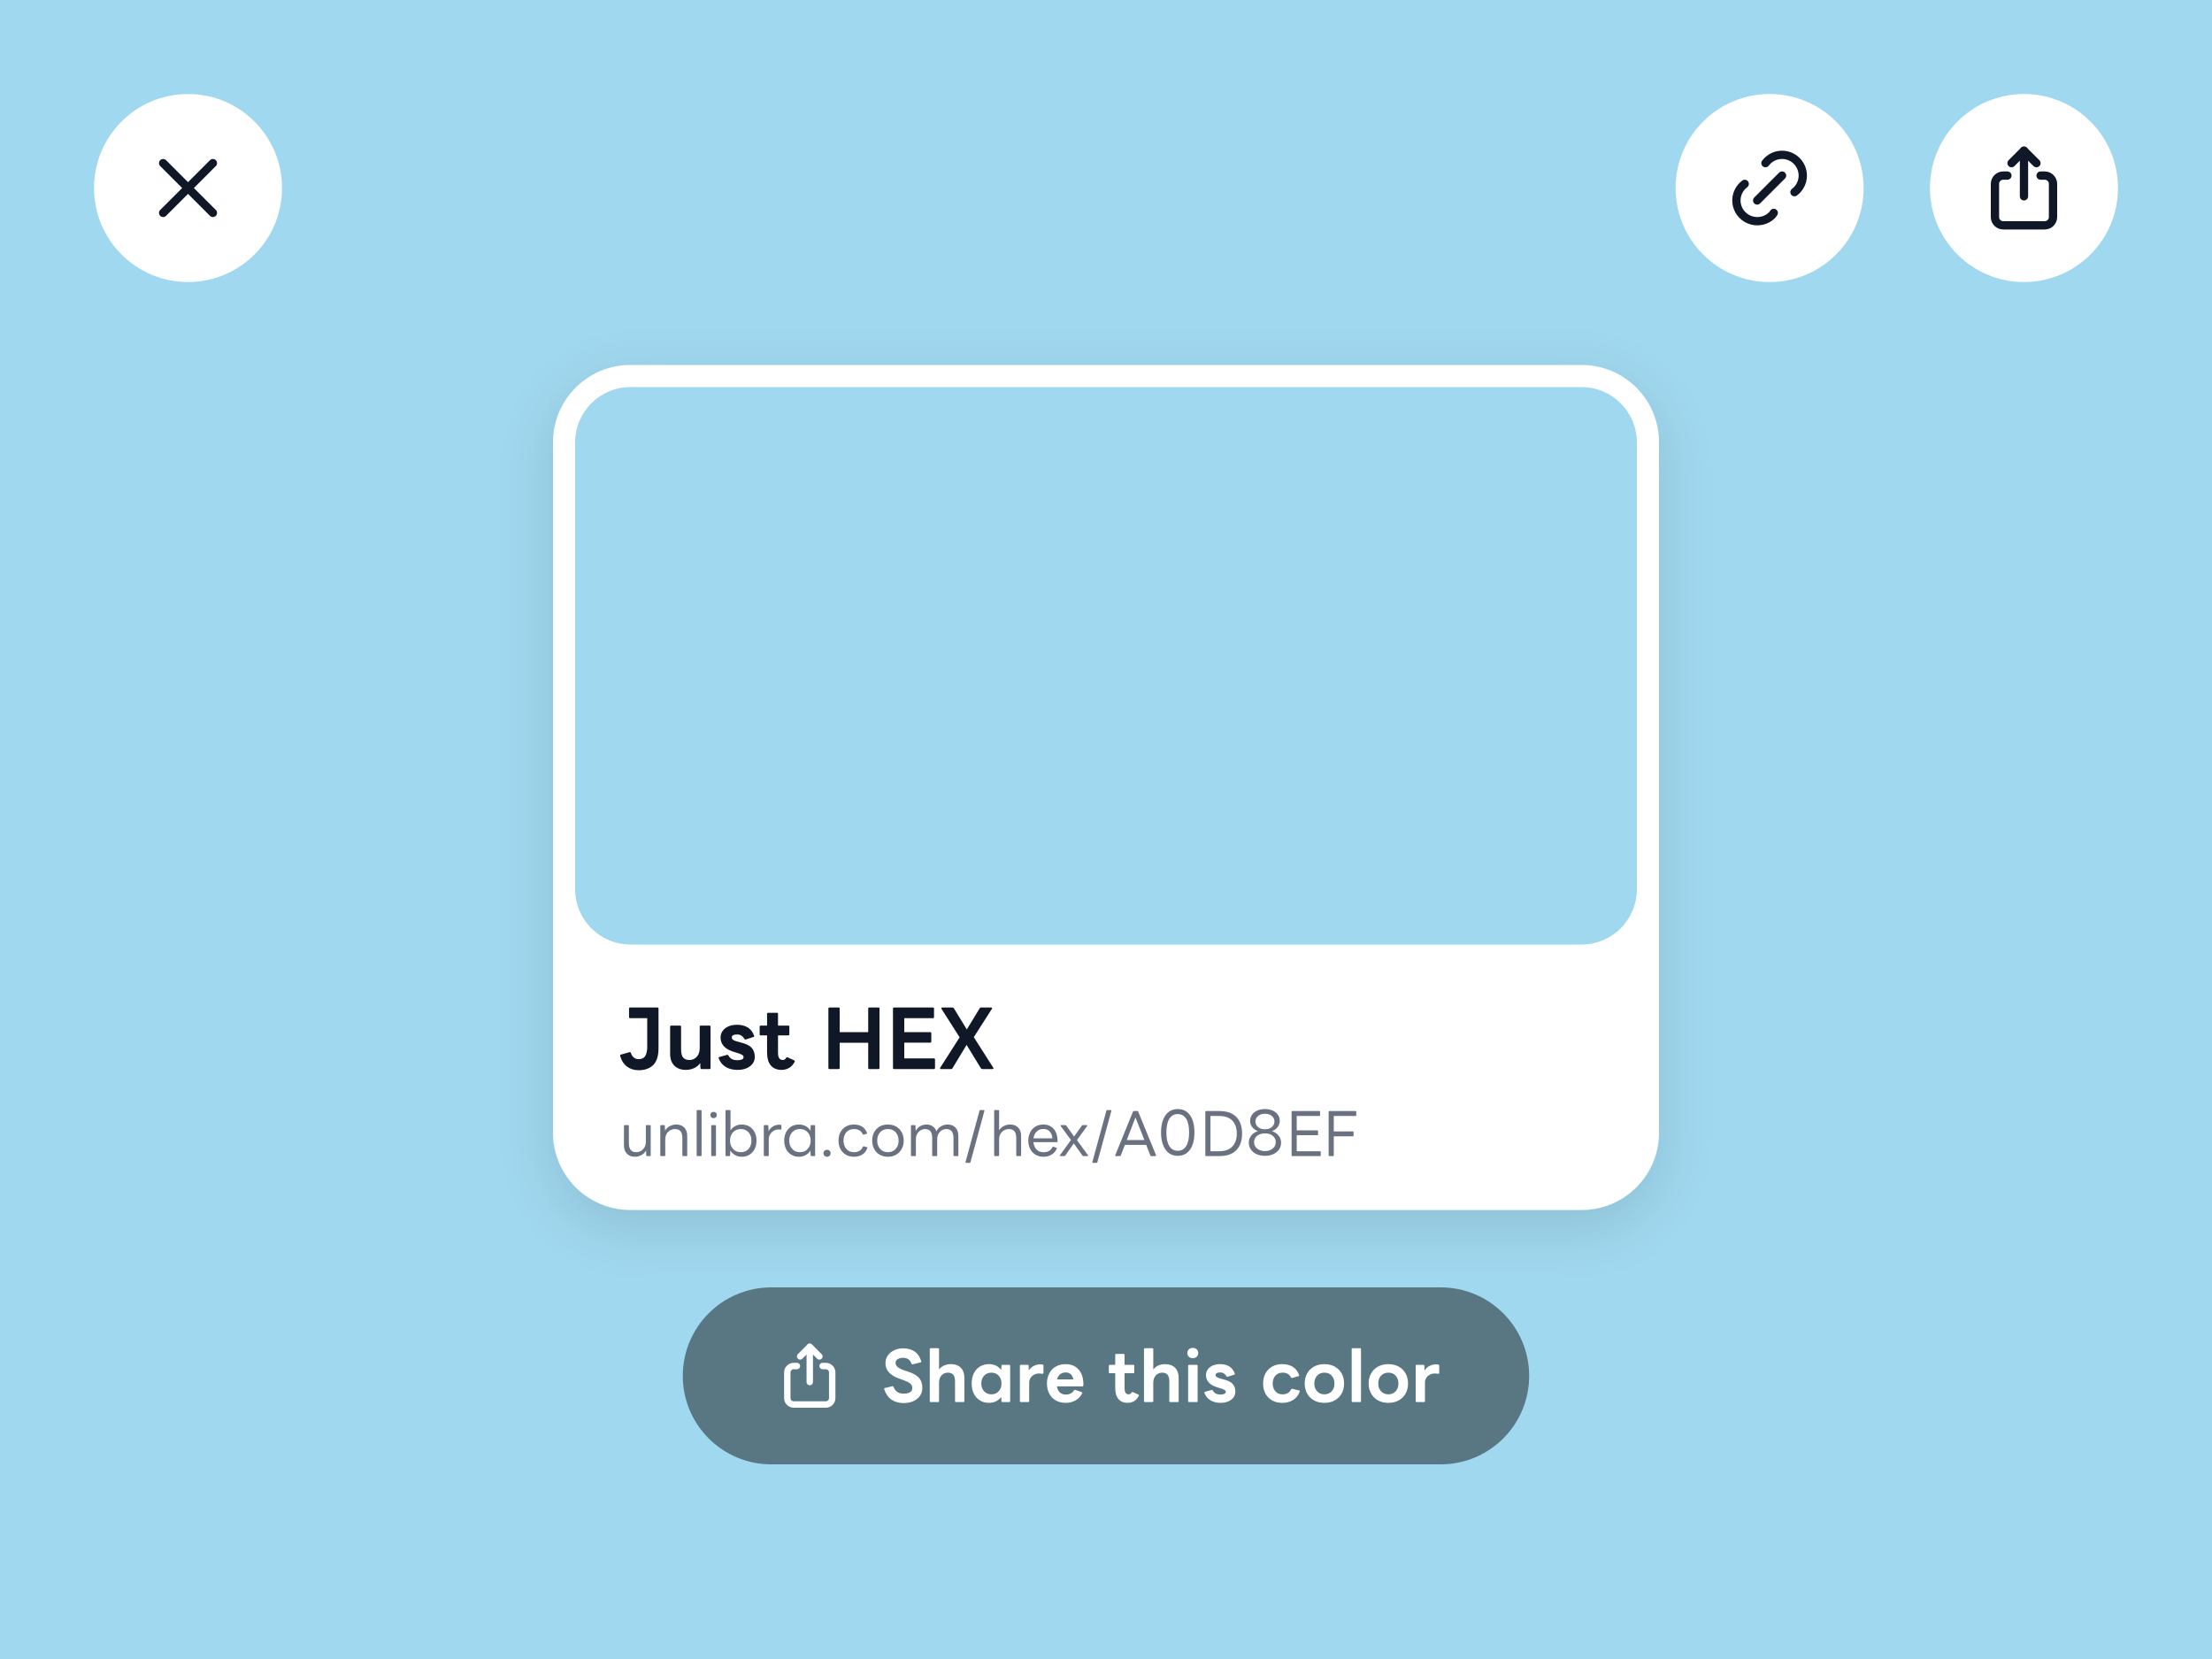
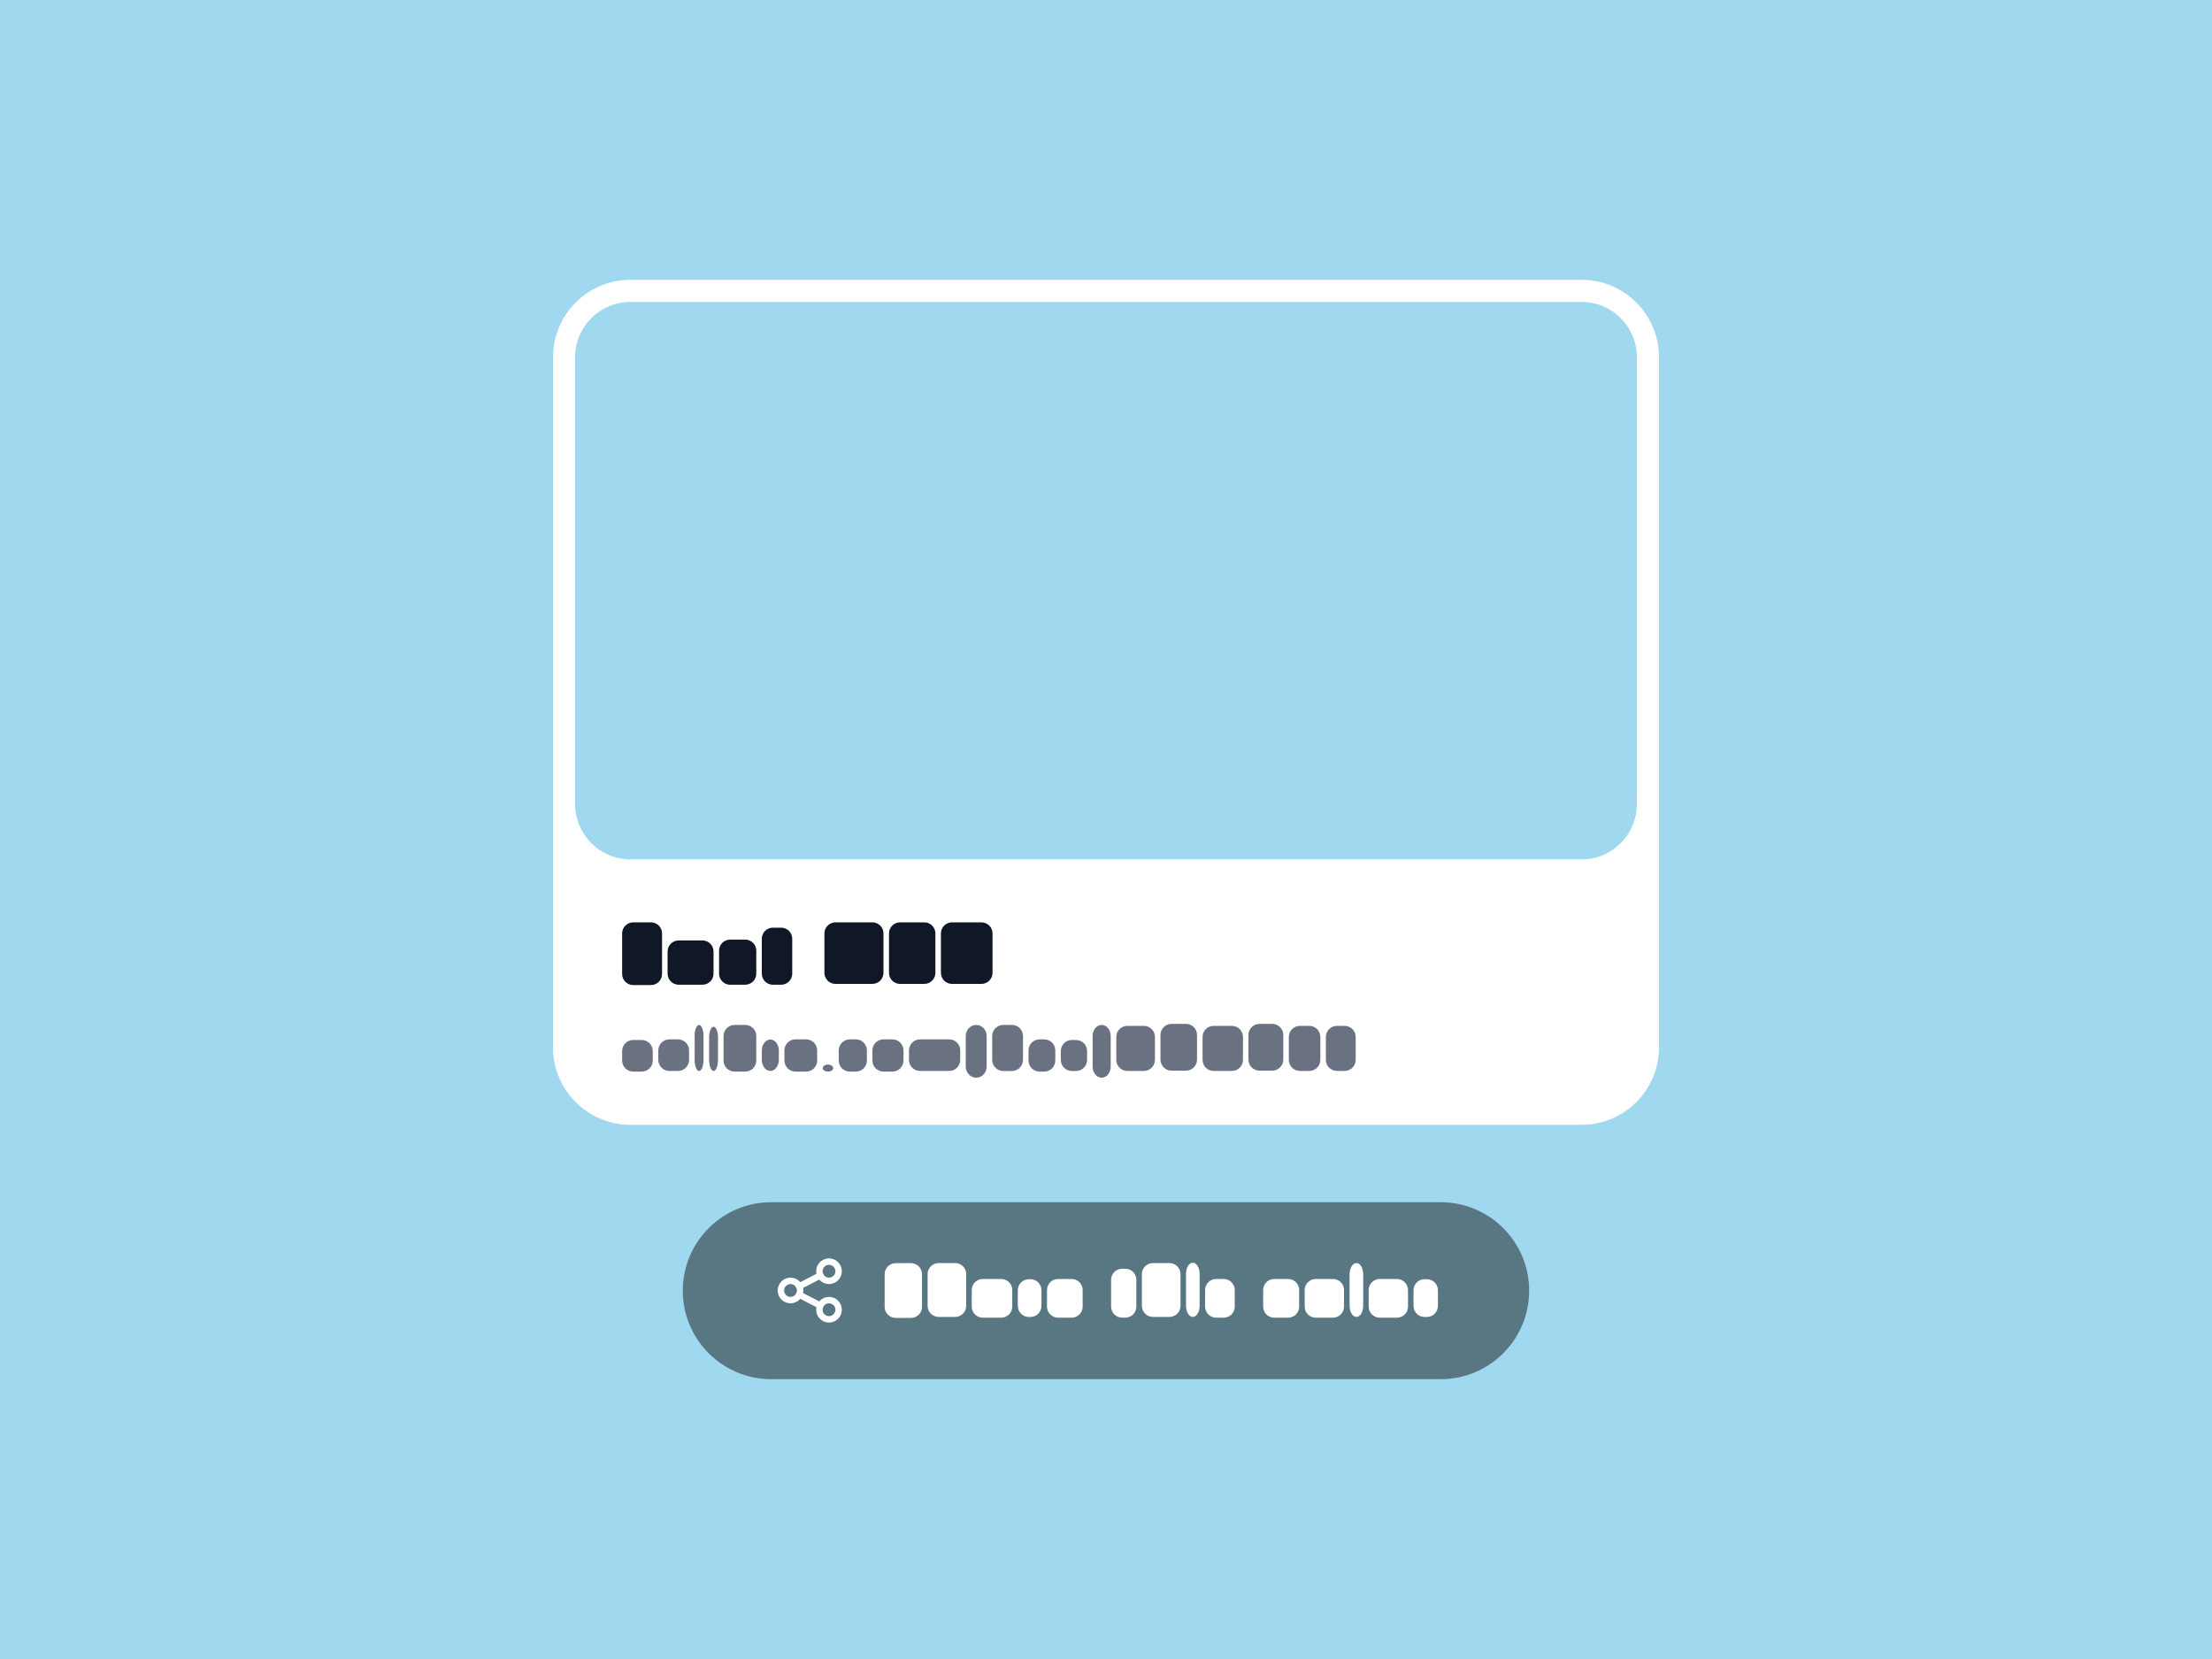
<svg xmlns="http://www.w3.org/2000/svg" viewBox="0 0 400 300">
-   <defs>
-     <filter id="shadow" x="-20%" y="-20%" width="140%" height="140%">
-       <feDropShadow dx="0" dy="3" stdDeviation="5" flood-color="#000" flood-opacity="0.12" />
-     </filter>
-   </defs>
  <rect width="400" height="300" fill="#A0D8EF" />
-   <circle cx="34" cy="34" r="17" fill="#fff" />
-   <g transform="translate(25 25) scale(0.75)" fill="none" stroke="#101828" stroke-width="2" stroke-linecap="round" stroke-linejoin="round">
-     <path d="M18 6l-12 12" />
-     <path d="M6 6l12 12" />
+   <rect x="100" y="50.6" width="200" height="152.8" rx="14" fill="#fff" />
+   <rect x="104" y="54.6" width="192" height="100.8" rx="10" fill="#A0D8EF" />
+   <g fill="#101828">
+     <rect x="112.5" y="166.79" width="7.22" height="11.34" rx="2" />
+     <rect x="120.72" y="170.06" width="8.31" height="8.01" rx="2" />
+     <rect x="130.03" y="169.91" width="6.73" height="8.16" rx="2" />
+     <rect x="137.76" y="167.75" width="5.5" height="10.32" rx="2" />
+     <rect x="149.08" y="166.79" width="10.68" height="11.13" rx="2" />
+     <rect x="160.76" y="166.79" width="8.39" height="11.13" rx="2" />
+     <rect x="170.15" y="166.79" width="9.33" height="11.13" rx="2" />
  </g>
-   <circle cx="320" cy="34" r="17" fill="#fff" />
-   <g transform="translate(311 25) scale(0.75)" fill="none" stroke="#101828" stroke-width="2" stroke-linecap="round" stroke-linejoin="round">
-     <path d="M9 15l6 -6" />
-     <path d="M11 6l.463 -.536a5 5 0 0 1 7.071 7.072l-.534 .464" />
-     <path d="M13 18l-.397 .534a5.068 5.068 0 0 1 -7.127 0a4.972 4.972 0 0 1 0 -7.071l.524 -.463" />
+   <g fill="#6A7282">
+     <rect x="112.5" y="188.06" width="5.54" height="5.72" rx="2" />
+     <rect x="119.04" y="187.95" width="5.57" height="5.71" rx="2" />
+     <rect x="125.61" y="185.34" width="1.61" height="8.33" rx="2" />
+     <rect x="128.23" y="185.66" width="1.61" height="8" rx="2" />
+     <rect x="130.84" y="185.34" width="5.92" height="8.44" rx="2" />
+     <rect x="137.76" y="187.98" width="3.08" height="5.68" rx="2" />
+     <rect x="141.85" y="187.95" width="5.92" height="5.83" rx="2" />
+     <rect x="148.77" y="192.51" width="1.9" height="1.27" rx="2" />
+     <rect x="151.67" y="187.95" width="5.09" height="5.83" rx="2" />
+     <rect x="157.76" y="187.95" width="5.62" height="5.83" rx="2" />
+     <rect x="164.37" y="187.95" width="9.27" height="5.71" rx="2" />
+     <rect x="174.64" y="185.34" width="3.78" height="9.54" rx="2" />
+     <rect x="179.42" y="185.34" width="5.57" height="8.33" rx="2" />
+     <rect x="185.99" y="187.95" width="4.84" height="5.83" rx="2" />
+     <rect x="191.83" y="188.06" width="4.75" height="5.61" rx="2" />
+     <rect x="197.58" y="185.34" width="3.27" height="9.54" rx="2" />
+     <rect x="201.86" y="185.51" width="6.99" height="8.15" rx="2" />
+     <rect x="209.85" y="185.15" width="6.61" height="8.46" rx="2" />
+     <rect x="217.46" y="185.51" width="7.31" height="8.15" rx="2" />
+     <rect x="225.76" y="185.15" width="6.3" height="8.46" rx="2" />
+     <rect x="233.06" y="185.51" width="5.7" height="8.15" rx="2" />
+     <rect x="239.76" y="185.51" width="5.39" height="8.15" rx="2" />
  </g>
-   <circle cx="366" cy="34" r="17" fill="#fff" />
-   <g transform="translate(357 25) scale(0.75)" fill="none" stroke="#101828" stroke-width="2" stroke-linecap="round" stroke-linejoin="round">
-     <path d="M8 9h-1a2 2 0 0 0 -2 2v8a2 2 0 0 0 2 2h10a2 2 0 0 0 2 -2v-8a2 2 0 0 0 -2 -2h-1" />
-     <path d="M12 14v-11" />
-     <path d="M9 6l3 -3l3 3" />
+   <rect x="123.47" y="217.4" width="153.05" height="32" rx="16" fill="#000" fill-opacity="0.45" />
+   <g transform="translate(139.47 226.4) scale(0.58)" fill="none" stroke="#fff" stroke-width="2" stroke-linecap="round" stroke-linejoin="round">
+     <path d="M3 12a3 3 0 1 0 6 0a3 3 0 1 0 -6 0" />
+     <path d="M15 6a3 3 0 1 0 6 0a3 3 0 1 0 -6 0" />
+     <path d="M15 18a3 3 0 1 0 6 0a3 3 0 1 0 -6 0" />
+     <path d="M8.7 10.7l6.6 -3.4" />
+     <path d="M8.7 13.3l6.6 3.4" />
  </g>
-   <rect x="100" y="66" width="200" height="152.8" rx="14" fill="#fff" filter="url(#shadow)" />
-   <rect x="104" y="70" width="192" height="100.8" rx="10" fill="#A0D8EF" />
-   <path fill="#101828" d="M115.49,193.53Q114.25,193.53 113.37,192.86Q112.48,192.18 112.15,190.94L112.14,190.87Q112.14,190.74 112.29,190.7L113.9,190.25Q114.04,190.25 114.09,190.42Q114.25,190.94 114.61,191.23Q114.97,191.53 115.49,191.53Q116.35,191.53 116.7,190.92Q117.04,190.31 117.04,189.33L117.04,184.12L113.95,184.12Q113.75,184.12 113.75,183.92L113.75,182.38Q113.75,182.19 113.95,182.19L118.89,182.19Q119.08,182.19 119.08,182.38L119.08,189.54Q119.08,191.64 118.13,192.58Q117.18,193.53 115.49,193.53ZM124.05,193.47Q122.7,193.47 121.94,192.7Q121.18,191.93 121.18,190.57L121.18,185.66Q121.18,185.46 121.38,185.46L122.96,185.46Q123.16,185.46 123.16,185.66L123.16,189.78Q123.16,190.76 123.52,191.22Q123.89,191.68 124.66,191.68Q125.15,191.68 125.57,191.44Q126,191.2 126.27,190.71Q126.53,190.21 126.53,189.47L126.53,185.66Q126.53,185.46 126.73,185.46L128.3,185.46Q128.49,185.46 128.49,185.66L128.49,193.12Q128.49,193.32 128.3,193.32L126.87,193.32Q126.66,193.32 126.66,193.12L126.62,192.23Q126.18,192.86 125.49,193.16Q124.8,193.47 124.05,193.47ZM133.38,193.47Q132.1,193.47 131.22,192.93Q130.34,192.39 129.96,191.37Q129.95,191.34 129.95,191.3Q129.95,191.18 130.1,191.13L131.54,190.74Q131.68,190.74 131.73,190.88Q132.01,191.36 132.41,191.54Q132.8,191.72 133.31,191.72Q133.8,191.72 134.13,191.6Q134.46,191.48 134.46,191.15Q134.46,190.9 134.18,190.74Q133.91,190.57 133.29,190.39L132.92,190.28Q131.5,189.87 130.9,189.2Q130.3,188.52 130.3,187.62Q130.3,186.95 130.68,186.42Q131.05,185.9 131.73,185.6Q132.41,185.31 133.29,185.31Q134.43,185.31 135.22,185.8Q136.01,186.29 136.36,187.28Q136.39,187.34 136.39,187.38Q136.39,187.49 136.25,187.52L134.86,187.97Q134.83,187.98 134.78,187.98Q134.68,187.98 134.61,187.86Q134.4,187.49 134.08,187.28Q133.76,187.06 133.25,187.06Q132.87,187.06 132.6,187.19Q132.33,187.31 132.33,187.62Q132.33,187.89 132.61,188.07Q132.9,188.25 133.55,188.4L133.91,188.5Q135.37,188.85 135.93,189.49Q136.49,190.13 136.49,191.11Q136.49,191.82 136.09,192.35Q135.69,192.88 134.99,193.18Q134.29,193.47 133.38,193.47ZM141.34,193.47Q140.07,193.47 139.39,192.67Q138.71,191.88 138.71,190.28L138.71,187.23L137.56,187.23Q137.37,187.23 137.37,187.03L137.37,185.66Q137.37,185.46 137.56,185.46L138.71,185.46L138.71,183.35Q138.71,183.15 138.91,183.15L140.49,183.15Q140.69,183.15 140.69,183.35L140.69,185.46L142.55,185.46Q142.74,185.46 142.74,185.66L142.74,187.03Q142.74,187.23 142.55,187.23L140.69,187.23L140.69,190.41Q140.69,191.68 141.57,191.68Q141.93,191.68 142.16,191.3Q142.25,191.12 142.42,191.2L143.61,191.74Q143.72,191.81 143.72,191.9Q143.72,191.99 143.67,192.06Q143.25,192.83 142.63,193.15Q142.02,193.47 141.34,193.47ZM150,193.32Q149.8,193.32 149.8,193.12L149.8,182.38Q149.8,182.19 150,182.19L151.65,182.19Q151.84,182.19 151.84,182.38L151.84,186.64L157,186.64L157,182.38Q157,182.19 157.19,182.19L158.84,182.19Q159.04,182.19 159.04,182.38L159.04,193.12Q159.04,193.32 158.84,193.32L157.19,193.32Q157,193.32 157,193.12L157,188.57L151.84,188.57L151.84,193.12Q151.84,193.32 151.65,193.32L150,193.32ZM161.67,193.32Q161.48,193.32 161.48,193.12L161.48,182.38Q161.48,182.19 161.67,182.19L168.7,182.19Q168.9,182.19 168.9,182.38L168.9,183.92Q168.9,184.12 168.7,184.12L163.52,184.12L163.52,186.64L168.2,186.64Q168.41,186.64 168.41,186.85L168.41,188.35Q168.41,188.54 168.2,188.54L163.52,188.54L163.52,191.39L168.88,191.39Q169.08,191.39 169.08,191.6L169.08,193.12Q169.08,193.32 168.88,193.32L161.67,193.32ZM170.16,193.32Q170.04,193.32 170,193.25Q169.96,193.18 170.02,193.08L173.53,187.58L170.25,182.43Q170.23,182.34 170.23,182.33Q170.23,182.19 170.39,182.19L172.26,182.19Q172.4,182.19 172.49,182.33L174.83,186.16L177.16,182.33Q177.21,182.19 177.38,182.19L179.23,182.19Q179.34,182.19 179.39,182.26Q179.44,182.33 179.37,182.43L176.09,187.55L179.62,193.08Q179.65,193.16 179.65,193.18Q179.65,193.32 179.48,193.32L177.62,193.32Q177.48,193.32 177.38,193.18L174.79,188.95L172.23,193.18Q172.17,193.32 172,193.32L170.16,193.32Z" />
-   <path fill="#6A7282" d="M114.84,209.18Q113.89,209.18 113.36,208.62Q112.83,208.07 112.83,207.1L112.83,203.57Q112.83,203.46 112.95,203.46L113.6,203.46Q113.72,203.46 113.72,203.57L113.72,206.72Q113.72,207.53 114.05,207.94Q114.37,208.35 115.07,208.35Q115.47,208.35 115.86,208.14Q116.25,207.94 116.52,207.51Q116.79,207.08 116.79,206.42L116.79,203.57Q116.79,203.46 116.9,203.46L117.57,203.46Q117.67,203.46 117.67,203.57L117.67,208.94Q117.67,209.06 117.57,209.06L116.99,209.06Q116.86,209.06 116.86,208.94L116.83,208.04Q116.53,208.61 115.96,208.89Q115.4,209.18 114.84,209.18ZM119.53,209.06Q119.4,209.06 119.4,208.94L119.4,203.57Q119.4,203.46 119.53,203.46L120.1,203.46Q120.22,203.46 120.22,203.57L120.26,204.46Q120.58,203.91 121.14,203.63Q121.69,203.35 122.27,203.35Q123.22,203.35 123.75,203.9Q124.27,204.45 124.27,205.42L124.27,208.94Q124.27,209.06 124.17,209.06L123.52,209.06Q123.39,209.06 123.39,208.94L123.39,205.79Q123.39,204.98 123.07,204.57Q122.74,204.17 122.04,204.17Q121.64,204.17 121.23,204.37Q120.83,204.58 120.56,205Q120.3,205.43 120.3,206.1L120.3,208.94Q120.3,209.06 120.18,209.06L119.53,209.06ZM126.1,209.06Q125.98,209.06 125.98,208.94L125.98,200.85Q125.98,200.74 126.1,200.74L126.75,200.74Q126.87,200.74 126.87,200.85L126.87,208.94Q126.87,209.06 126.75,209.06L126.1,209.06ZM129.04,202.2Q128.79,202.2 128.62,202.04Q128.45,201.88 128.45,201.63Q128.45,201.38 128.62,201.22Q128.79,201.06 129.04,201.06Q129.28,201.06 129.46,201.22Q129.63,201.38 129.63,201.63Q129.63,201.88 129.46,202.04Q129.28,202.2 129.04,202.2ZM129.35,203.46Q129.47,203.46 129.47,203.58L129.47,208.94Q129.47,209.06 129.35,209.06L128.74,209.06Q128.61,209.06 128.61,208.94L128.61,203.58Q128.61,203.46 128.74,203.46L129.35,203.46ZM134.11,209.18Q133.46,209.18 132.92,208.87Q132.37,208.56 132.07,208.04L132.02,208.94Q132.02,209.06 131.9,209.06L131.33,209.06Q131.2,209.06 131.2,208.94L131.2,200.85Q131.2,200.74 131.33,200.74L131.98,200.74Q132.1,200.74 132.1,200.85L132.1,204.41Q132.4,203.92 132.94,203.63Q133.47,203.35 134.11,203.35Q134.94,203.35 135.54,203.72Q136.14,204.1 136.47,204.75Q136.8,205.41 136.8,206.26Q136.8,207.11 136.47,207.77Q136.14,208.42 135.54,208.8Q134.94,209.18 134.11,209.18ZM133.96,208.35Q134.52,208.35 134.96,208.09Q135.39,207.82 135.64,207.35Q135.88,206.88 135.88,206.26Q135.88,205.63 135.64,205.16Q135.39,204.69 134.96,204.43Q134.52,204.17 133.96,204.17Q133.39,204.17 132.95,204.43Q132.52,204.69 132.27,205.16Q132.02,205.63 132.02,206.26Q132.02,206.88 132.27,207.35Q132.52,207.82 132.95,208.09Q133.39,208.35 133.96,208.35ZM138.25,209.06Q138.12,209.06 138.12,208.94L138.12,203.57Q138.12,203.46 138.25,203.46L138.82,203.46Q138.94,203.46 138.94,203.57L138.99,204.54Q139.29,203.98 139.8,203.68Q140.31,203.38 140.9,203.38Q140.99,203.38 141.06,203.38Q141.14,203.38 141.19,203.4Q141.3,203.41 141.3,203.53L141.3,204.17Q141.3,204.3 141.17,204.27Q141.1,204.26 141.01,204.25Q140.92,204.24 140.79,204.24Q140.33,204.24 139.92,204.48Q139.52,204.72 139.27,205.11Q139.02,205.51 139.02,206.02L139.02,208.94Q139.02,209.06 138.9,209.06L138.25,209.06ZM144.49,209.18Q143.68,209.18 143.07,208.8Q142.47,208.42 142.14,207.77Q141.81,207.11 141.81,206.26Q141.81,205.41 142.14,204.75Q142.47,204.1 143.07,203.72Q143.68,203.35 144.49,203.35Q145.16,203.35 145.71,203.65Q146.26,203.95 146.56,204.46L146.59,203.57Q146.59,203.46 146.71,203.46L147.28,203.46Q147.4,203.46 147.4,203.57L147.4,208.94Q147.4,209.06 147.28,209.06L146.71,209.06Q146.59,209.06 146.59,208.94L146.56,208.04Q146.26,208.56 145.71,208.87Q145.16,209.18 144.49,209.18ZM144.66,208.35Q145.23,208.35 145.66,208.09Q146.09,207.82 146.34,207.35Q146.59,206.88 146.59,206.26Q146.59,205.63 146.34,205.16Q146.09,204.69 145.66,204.43Q145.23,204.17 144.66,204.17Q144.09,204.17 143.65,204.43Q143.22,204.69 142.97,205.16Q142.72,205.63 142.72,206.26Q142.72,206.88 142.97,207.35Q143.22,207.82 143.65,208.09Q144.09,208.35 144.66,208.35ZM149.56,209.18Q149.29,209.18 149.1,208.99Q148.91,208.81 148.91,208.54Q148.91,208.26 149.1,208.09Q149.29,207.91 149.56,207.91Q149.83,207.91 150.02,208.09Q150.2,208.26 150.2,208.54Q150.2,208.81 150.02,208.99Q149.83,209.18 149.56,209.18ZM154.42,209.18Q153.57,209.18 152.94,208.8Q152.31,208.42 151.97,207.77Q151.63,207.11 151.63,206.26Q151.63,205.4 151.97,204.75Q152.32,204.1 152.94,203.72Q153.57,203.35 154.42,203.35Q155.29,203.35 155.9,203.73Q156.5,204.11 156.79,204.88Q156.82,204.99 156.71,205.02L156.16,205.19Q156.07,205.22 156.02,205.11Q155.56,204.17 154.46,204.17Q153.8,204.17 153.38,204.46Q152.95,204.75 152.75,205.22Q152.54,205.7 152.54,206.26Q152.54,206.82 152.75,207.29Q152.96,207.77 153.39,208.06Q153.81,208.35 154.46,208.35Q155.62,208.35 156.05,207.35Q156.09,207.26 156.19,207.29L156.79,207.45Q156.91,207.48 156.86,207.58Q156.55,208.39 155.92,208.78Q155.29,209.18 154.42,209.18ZM160.56,209.18Q159.7,209.18 159.06,208.8Q158.42,208.42 158.07,207.76Q157.72,207.1 157.72,206.26Q157.72,205.41 158.07,204.75Q158.42,204.1 159.06,203.72Q159.7,203.35 160.56,203.35Q161.42,203.35 162.06,203.72Q162.7,204.1 163.06,204.75Q163.42,205.41 163.42,206.26Q163.42,207.1 163.06,207.76Q162.7,208.42 162.06,208.8Q161.42,209.18 160.56,209.18ZM160.56,208.35Q161.14,208.35 161.57,208.09Q162,207.82 162.25,207.35Q162.49,206.88 162.49,206.26Q162.49,205.63 162.25,205.16Q162,204.69 161.57,204.43Q161.14,204.17 160.56,204.17Q160,204.17 159.56,204.43Q159.12,204.69 158.88,205.16Q158.63,205.63 158.63,206.26Q158.63,206.88 158.88,207.35Q159.12,207.82 159.56,208.09Q160,208.35 160.56,208.35ZM164.86,209.06Q164.73,209.06 164.73,208.94L164.73,203.57Q164.73,203.46 164.86,203.46L165.42,203.46Q165.55,203.46 165.55,203.57L165.59,204.5Q165.89,203.93 166.42,203.64Q166.95,203.35 167.52,203.35Q168.21,203.35 168.67,203.68Q169.14,204 169.33,204.59Q169.62,203.97 170.19,203.66Q170.75,203.35 171.36,203.35Q172.26,203.35 172.78,203.9Q173.3,204.45 173.3,205.42L173.3,208.94Q173.3,209.06 173.19,209.06L172.54,209.06Q172.42,209.06 172.42,208.94L172.42,205.79Q172.42,204.17 171.13,204.17Q170.74,204.17 170.35,204.37Q169.97,204.58 169.72,205Q169.47,205.43 169.47,206.1L169.47,208.94Q169.47,209.06 169.35,209.06L168.7,209.06Q168.57,209.06 168.57,208.94L168.57,205.79Q168.57,204.17 167.29,204.17Q166.9,204.17 166.52,204.37Q166.13,204.58 165.88,205Q165.62,205.43 165.62,206.1L165.62,208.94Q165.62,209.06 165.51,209.06L164.86,209.06ZM174.7,210.28Q174.57,210.28 174.59,210.15L177.13,200.84Q177.17,200.74 177.27,200.74L177.92,200.74Q178.06,200.74 178.02,200.87L175.48,210.19Q175.47,210.28 175.36,210.28L174.7,210.28ZM179.9,209.06Q179.78,209.06 179.78,208.94L179.78,200.85Q179.78,200.74 179.9,200.74L180.55,200.74Q180.67,200.74 180.67,200.85L180.67,204.4Q181,203.88 181.54,203.61Q182.09,203.35 182.64,203.35Q183.6,203.35 184.12,203.9Q184.65,204.45 184.65,205.42L184.65,208.94Q184.65,209.06 184.54,209.06L183.89,209.06Q183.77,209.06 183.77,208.94L183.77,205.79Q183.77,204.98 183.44,204.57Q183.12,204.17 182.41,204.17Q182.01,204.17 181.61,204.37Q181.21,204.58 180.94,205Q180.67,205.43 180.67,206.1L180.67,208.94Q180.67,209.06 180.55,209.06L179.9,209.06ZM188.69,209.18Q187.85,209.18 187.24,208.8Q186.62,208.42 186.29,207.76Q185.95,207.1 185.95,206.26Q185.95,205.41 186.29,204.75Q186.62,204.1 187.24,203.72Q187.86,203.35 188.69,203.35Q189.52,203.35 190.09,203.74Q190.67,204.13 190.96,204.82Q191.25,205.5 191.24,206.42Q191.24,206.54 191.12,206.54L186.88,206.54Q186.96,207.38 187.44,207.87Q187.93,208.36 188.69,208.36Q189.31,208.36 189.71,208.12Q190.1,207.88 190.33,207.42Q190.37,207.33 190.49,207.36L191.03,207.56Q191.16,207.59 191.11,207.71Q190.75,208.44 190.13,208.81Q189.5,209.18 188.69,209.18ZM188.69,204.15Q187.98,204.15 187.49,204.6Q187,205.05 186.89,205.84L190.3,205.84Q190.24,205.07 189.82,204.61Q189.4,204.15 188.69,204.15ZM191.73,209.06Q191.66,209.06 191.64,209.02Q191.61,208.98 191.66,208.92L193.66,206.15L191.8,203.6Q191.76,203.55 191.78,203.5Q191.81,203.46 191.88,203.46L192.65,203.46Q192.73,203.46 192.8,203.53L194.23,205.52L195.65,203.53Q195.7,203.46 195.8,203.46L196.53,203.46Q196.6,203.46 196.62,203.5Q196.64,203.54 196.6,203.6L194.75,206.16L196.75,208.92Q196.79,208.98 196.77,209.02Q196.75,209.06 196.67,209.06L195.9,209.06Q195.81,209.06 195.76,208.99L194.18,206.77L192.61,208.99Q192.54,209.06 192.46,209.06L191.73,209.06ZM197.64,210.28Q197.51,210.28 197.53,210.15L200.07,200.84Q200.12,200.74 200.21,200.74L200.86,200.74Q201,200.74 200.97,200.87L198.43,210.19Q198.42,210.28 198.3,210.28L197.64,210.28ZM201.74,209.06Q201.6,209.06 201.66,208.93L204.88,201.01Q204.93,200.91 205.03,200.91L205.68,200.91Q205.79,200.91 205.82,201.01L209.06,208.93Q209.11,209.06 208.97,209.06L208.17,209.06Q208.06,209.06 208.03,208.98L207.27,207.03L203.42,207.03L202.66,208.98Q202.6,209.06 202.51,209.06L201.74,209.06ZM205.33,202.07L203.75,206.15L206.94,206.15L205.33,202.07ZM212.98,209.01Q212.03,209.01 211.36,208.51Q210.68,208 210.32,207.05Q209.95,206.1 209.95,204.78Q209.95,203.45 210.32,202.5Q210.68,201.56 211.36,201.05Q212.03,200.55 212.98,200.55Q213.92,200.55 214.6,201.05Q215.28,201.56 215.64,202.5Q215.99,203.45 215.99,204.78Q215.99,206.1 215.64,207.05Q215.28,208 214.6,208.51Q213.92,209.01 212.98,209.01ZM212.98,208.1Q213.94,208.1 214.49,207.26Q215.03,206.42 215.03,204.78Q215.03,203.14 214.49,202.3Q213.94,201.46 212.98,201.46Q212,201.46 211.46,202.3Q210.92,203.14 210.92,204.78Q210.92,206.42 211.46,207.26Q212,208.1 212.98,208.1ZM218.08,209.06Q217.96,209.06 217.96,208.94L217.96,201.03Q217.96,200.91 218.08,200.91L220.51,200.91Q221.89,200.91 222.81,201.41Q223.72,201.91 224.17,202.83Q224.61,203.74 224.61,204.99Q224.61,206.23 224.17,207.14Q223.72,208.05 222.81,208.56Q221.89,209.06 220.51,209.06L218.08,209.06ZM218.89,208.18L220.4,208.18Q222.04,208.18 222.84,207.33Q223.65,206.48 223.65,204.99Q223.65,203.49 222.84,202.64Q222.04,201.8 220.4,201.8L218.89,201.8L218.89,208.18ZM228.74,209.01Q227.89,209.01 227.23,208.71Q226.58,208.41 226.2,207.87Q225.82,207.33 225.82,206.63Q225.82,205.89 226.27,205.34Q226.71,204.78 227.47,204.55Q226.83,204.32 226.44,203.82Q226.06,203.32 226.06,202.69Q226.06,202.06 226.41,201.58Q226.75,201.09 227.36,200.82Q227.96,200.55 228.74,200.55Q229.53,200.55 230.13,200.82Q230.73,201.09 231.08,201.58Q231.42,202.06 231.42,202.69Q231.42,203.32 231.03,203.82Q230.65,204.32 230,204.55Q230.74,204.78 231.2,205.34Q231.66,205.89 231.66,206.63Q231.66,207.33 231.29,207.87Q230.91,208.4 230.25,208.71Q229.59,209.01 228.74,209.01ZM228.74,204.21Q229.5,204.21 229.98,203.81Q230.46,203.41 230.46,202.79Q230.46,202.4 230.24,202.08Q230.02,201.77 229.63,201.58Q229.24,201.4 228.74,201.4Q228.24,201.4 227.85,201.58Q227.46,201.77 227.24,202.08Q227.02,202.4 227.02,202.79Q227.02,203.41 227.5,203.81Q227.98,204.21 228.74,204.21ZM228.74,208.15Q229.32,208.15 229.76,207.94Q230.2,207.73 230.45,207.37Q230.7,207 230.7,206.53Q230.7,206.07 230.45,205.71Q230.2,205.36 229.76,205.15Q229.32,204.95 228.74,204.95Q228.17,204.95 227.73,205.15Q227.28,205.36 227.03,205.71Q226.78,206.07 226.78,206.53Q226.78,207 227.03,207.37Q227.28,207.73 227.73,207.94Q228.17,208.15 228.74,208.15ZM233.68,209.06Q233.56,209.06 233.56,208.94L233.56,201.03Q233.56,200.91 233.68,200.91L238.59,200.91Q238.71,200.91 238.71,201.03L238.71,201.67Q238.71,201.8 238.59,201.8L234.49,201.8L234.49,204.41L238.23,204.41Q238.35,204.41 238.35,204.54L238.35,205.17Q238.35,205.28 238.23,205.28L234.49,205.28L234.49,208.18L238.72,208.18Q238.83,208.18 238.83,208.3L238.83,208.94Q238.83,209.06 238.72,209.06L233.68,209.06ZM240.38,209.06Q240.26,209.06 240.26,208.94L240.26,201.03Q240.26,200.91 240.38,200.91L245.13,200.91Q245.26,200.91 245.26,201.03L245.26,201.67Q245.26,201.8 245.13,201.8L241.19,201.8L241.19,204.6L244.66,204.6Q244.77,204.6 244.77,204.72L244.77,205.36Q244.77,205.48 244.66,205.48L241.19,205.48L241.19,208.94Q241.19,209.06 241.07,209.06L240.38,209.06Z" />
-   <rect x="123.47" y="232.8" width="153.05" height="32" rx="16" fill="#000" fill-opacity="0.45" />
-   <g transform="translate(139.47 241.8) scale(0.58)" fill="none" stroke="#fff" stroke-width="2" stroke-linecap="round" stroke-linejoin="round">
-     <path d="M8 9h-1a2 2 0 0 0 -2 2v8a2 2 0 0 0 2 2h10a2 2 0 0 0 2 -2v-8a2 2 0 0 0 -2 -2h-1" />
-     <path d="M12 14v-11" />
-     <path d="M9 6l3 -3l3 3" />
+   <g fill="#fff">
+     <rect x="159.97" y="228.42" width="6.76" height="9.9" rx="2" />
+     <rect x="167.74" y="228.4" width="6.98" height="9.74" rx="2" />
+     <rect x="175.72" y="231.28" width="7.33" height="7" rx="2" />
+     <rect x="184.05" y="231.32" width="4.28" height="6.83" rx="2" />
+     <rect x="189.33" y="231.28" width="6.45" height="7" rx="2" />
+     <rect x="200.92" y="229.43" width="4.57" height="8.84" rx="2" />
+     <rect x="206.49" y="228.4" width="6.98" height="9.74" rx="2" />
+     <rect x="214.47" y="228.34" width="2.46" height="9.8" rx="2" />
+     <rect x="217.92" y="231.28" width="5.36" height="7" rx="2" />
+     <rect x="228.42" y="231.28" width="6.51" height="7" rx="2" />
+     <rect x="235.93" y="231.28" width="7.11" height="7" rx="2" />
+     <rect x="244.05" y="228.4" width="2.46" height="9.74" rx="2" />
+     <rect x="247.5" y="231.28" width="7.11" height="7" rx="2" />
+     <rect x="255.61" y="231.32" width="4.41" height="6.83" rx="2" />
  </g>
-   <path fill="#fff" d="M163.42,253.72Q162.09,253.72 161.18,253.08Q160.28,252.44 159.89,251.2Q159.88,251.18 159.88,251.13Q159.88,251.04 160,251L161.36,250.68Q161.38,250.66 161.42,250.66Q161.53,250.66 161.56,250.78Q161.83,251.41 162.26,251.71Q162.69,252.01 163.42,252.01Q164.12,252.01 164.54,251.77Q164.97,251.53 164.97,251Q164.97,250.47 164.56,250.16Q164.14,249.85 163.41,249.58L162.57,249.28Q161.43,248.89 160.78,248.2Q160.12,247.52 160.12,246.5Q160.12,245.72 160.55,245.11Q160.97,244.51 161.7,244.17Q162.43,243.82 163.33,243.82Q164.53,243.82 165.38,244.39Q166.23,244.96 166.59,246.15Q166.6,246.18 166.6,246.22Q166.6,246.32 166.48,246.36L165.05,246.72Q165.03,246.73 164.98,246.73Q164.9,246.73 164.84,246.61Q164.61,246.02 164.23,245.78Q163.85,245.54 163.33,245.54Q162.7,245.54 162.32,245.79Q161.95,246.03 161.95,246.45Q161.95,246.9 162.33,247.21Q162.71,247.53 163.55,247.81L164.23,248.04Q165.52,248.46 166.16,249.14Q166.79,249.82 166.79,251Q166.79,251.79 166.37,252.4Q165.94,253.02 165.18,253.37Q164.42,253.72 163.42,253.72ZM168.29,253.54Q168.13,253.54 168.13,253.38L168.13,243.97Q168.13,243.8 168.29,243.8L169.64,243.8Q169.81,243.8 169.81,243.97L169.81,247.64Q170.19,247.15 170.75,246.91Q171.32,246.68 171.93,246.68Q173.11,246.68 173.75,247.34Q174.39,248 174.39,249.16L174.39,253.38Q174.39,253.54 174.22,253.54L172.87,253.54Q172.7,253.54 172.7,253.38L172.7,249.85Q172.7,249.01 172.39,248.61Q172.07,248.22 171.41,248.22Q171.01,248.22 170.63,248.42Q170.26,248.62 170.03,249.04Q169.81,249.46 169.81,250.11L169.81,253.38Q169.81,253.54 169.64,253.54L168.29,253.54ZM178.85,253.68Q177.89,253.68 177.19,253.23Q176.48,252.79 176.09,252Q175.71,251.22 175.71,250.18Q175.71,249.14 176.09,248.35Q176.48,247.57 177.19,247.12Q177.89,246.68 178.85,246.68Q179.56,246.68 180.13,246.96Q180.69,247.24 181.05,247.74L181.1,246.98Q181.1,246.81 181.28,246.81L182.49,246.81Q182.67,246.81 182.67,246.98L182.67,253.38Q182.67,253.54 182.49,253.54L181.28,253.54Q181.1,253.54 181.1,253.38L181.05,252.62Q180.69,253.11 180.13,253.39Q179.56,253.68 178.85,253.68ZM177.45,250.18Q177.45,251.05 177.96,251.59Q178.47,252.14 179.27,252.14Q180.09,252.14 180.59,251.59Q181.1,251.05 181.1,250.18Q181.1,249.31 180.59,248.76Q180.09,248.22 179.27,248.22Q178.47,248.22 177.96,248.76Q177.45,249.31 177.45,250.18ZM184.6,253.54Q184.43,253.54 184.43,253.38L184.43,246.98Q184.43,246.81 184.6,246.81L185.83,246.81Q186.01,246.81 186.01,246.98L186.04,247.82Q186.39,247.28 186.94,247Q187.49,246.72 188.09,246.72Q188.24,246.72 188.35,246.73Q188.45,246.74 188.55,246.76Q188.69,246.8 188.69,246.94L188.69,248.28Q188.69,248.42 188.55,248.42Q188.42,248.42 188.26,248.4Q188.09,248.37 187.89,248.37Q187.43,248.37 187.03,248.57Q186.62,248.77 186.37,249.15Q186.11,249.52 186.11,250.06L186.11,253.38Q186.11,253.54 185.95,253.54L184.6,253.54ZM192.73,253.68Q191.67,253.68 190.9,253.23Q190.13,252.78 189.73,251.99Q189.32,251.2 189.32,250.18Q189.32,249.15 189.73,248.37Q190.13,247.58 190.9,247.13Q191.67,246.68 192.73,246.68Q193.76,246.68 194.48,247.16Q195.21,247.64 195.58,248.5Q195.94,249.37 195.91,250.53Q195.88,250.7 195.73,250.7L191.12,250.7Q191.24,251.4 191.65,251.79Q192.07,252.18 192.74,252.18Q193.75,252.18 194.21,251.41Q194.3,251.3 194.44,251.34L195.59,251.73Q195.76,251.8 195.69,251.96Q195.25,252.84 194.45,253.26Q193.66,253.68 192.73,253.68ZM194.11,249.44Q193.99,248.84 193.62,248.51Q193.25,248.18 192.71,248.18Q192.13,248.18 191.71,248.51Q191.3,248.84 191.14,249.44L194.11,249.44ZM203.92,253.68Q202.83,253.68 202.25,252.99Q201.67,252.31 201.67,250.94L201.67,248.32L200.68,248.32Q200.51,248.32 200.51,248.16L200.51,246.98Q200.51,246.81 200.68,246.81L201.67,246.81L201.67,245Q201.67,244.83 201.83,244.83L203.19,244.83Q203.36,244.83 203.36,245L203.36,246.81L204.95,246.81Q205.12,246.81 205.12,246.98L205.12,248.16Q205.12,248.32 204.95,248.32L203.36,248.32L203.36,251.05Q203.36,252.14 204.11,252.14Q204.43,252.14 204.62,251.82Q204.7,251.66 204.85,251.73L205.87,252.19Q205.96,252.25 205.96,252.33Q205.96,252.4 205.91,252.46Q205.55,253.12 205.03,253.4Q204.5,253.68 203.92,253.68ZM207.04,253.54Q206.87,253.54 206.87,253.38L206.87,243.97Q206.87,243.8 207.04,243.8L208.39,243.8Q208.55,243.8 208.55,243.97L208.55,247.64Q208.94,247.15 209.5,246.91Q210.07,246.68 210.68,246.68Q211.85,246.68 212.5,247.34Q213.14,248 213.14,249.16L213.14,253.38Q213.14,253.54 212.97,253.54L211.61,253.54Q211.45,253.54 211.45,253.38L211.45,249.85Q211.45,249.01 211.13,248.61Q210.82,248.22 210.16,248.22Q209.75,248.22 209.38,248.42Q209.01,248.62 208.78,249.04Q208.55,249.46 208.55,250.11L208.55,253.38Q208.55,253.54 208.39,253.54L207.04,253.54ZM215.69,245.61Q215.27,245.61 214.99,245.35Q214.71,245.1 214.71,244.68Q214.71,244.26 214.99,244Q215.27,243.74 215.69,243.74Q216.11,243.74 216.4,244Q216.68,244.26 216.68,244.68Q216.68,245.1 216.4,245.35Q216.11,245.61 215.69,245.61ZM214.85,246.98Q214.85,246.81 215.02,246.81L216.4,246.81Q216.57,246.81 216.57,246.98L216.57,253.36Q216.57,253.54 216.4,253.54L215.02,253.54Q214.85,253.54 214.85,253.36L214.85,246.98ZM220.72,253.68Q219.63,253.68 218.87,253.21Q218.12,252.75 217.79,251.88Q217.78,251.85 217.78,251.82Q217.78,251.71 217.91,251.67L219.15,251.34Q219.27,251.34 219.31,251.46Q219.55,251.86 219.89,252.02Q220.23,252.18 220.66,252.18Q221.08,252.18 221.36,252.07Q221.65,251.97 221.65,251.68Q221.65,251.47 221.41,251.33Q221.18,251.19 220.65,251.04L220.33,250.94Q219.11,250.59 218.6,250.01Q218.08,249.43 218.08,248.66Q218.08,248.08 218.41,247.63Q218.73,247.18 219.31,246.93Q219.89,246.68 220.65,246.68Q221.62,246.68 222.3,247.1Q222.98,247.52 223.28,248.37Q223.3,248.42 223.3,248.46Q223.3,248.55 223.18,248.58L221.99,248.96Q221.97,248.97 221.92,248.97Q221.84,248.97 221.78,248.86Q221.6,248.55 221.32,248.37Q221.05,248.18 220.61,248.18Q220.29,248.18 220.06,248.29Q219.82,248.4 219.82,248.66Q219.82,248.89 220.07,249.04Q220.31,249.2 220.87,249.33L221.18,249.42Q222.43,249.72 222.91,250.26Q223.39,250.81 223.39,251.65Q223.39,252.26 223.04,252.72Q222.7,253.17 222.1,253.42Q221.5,253.68 220.72,253.68ZM231.87,253.68Q230.81,253.68 230.03,253.23Q229.25,252.79 228.83,252Q228.41,251.22 228.41,250.18Q228.41,249.14 228.84,248.35Q229.27,247.57 230.04,247.12Q230.81,246.68 231.86,246.68Q233,246.68 233.77,247.16Q234.55,247.64 234.92,248.64Q234.93,248.66 234.93,248.7Q234.93,248.82 234.8,248.85L233.62,249.19Q233.54,249.19 233.45,249.07Q233,248.22 231.97,248.22Q231.35,248.22 230.95,248.49Q230.55,248.76 230.35,249.2Q230.15,249.64 230.15,250.18Q230.15,250.71 230.35,251.16Q230.55,251.6 230.95,251.87Q231.35,252.14 231.97,252.14Q232.49,252.14 232.88,251.91Q233.26,251.68 233.47,251.24Q233.57,251.1 233.69,251.14L234.93,251.44Q235.1,251.48 235.03,251.65Q234.63,252.69 233.81,253.18Q232.99,253.68 231.87,253.68ZM239.49,253.68Q238.41,253.68 237.61,253.23Q236.81,252.78 236.37,251.99Q235.93,251.2 235.93,250.18Q235.93,249.15 236.37,248.37Q236.81,247.58 237.61,247.13Q238.41,246.68 239.49,246.68Q240.57,246.68 241.37,247.13Q242.18,247.58 242.62,248.37Q243.05,249.15 243.05,250.18Q243.05,251.2 242.62,251.99Q242.18,252.78 241.37,253.23Q240.57,253.68 239.49,253.68ZM237.67,250.18Q237.67,251.05 238.18,251.59Q238.69,252.14 239.49,252.14Q240.31,252.14 240.81,251.59Q241.31,251.05 241.31,250.18Q241.31,249.31 240.81,248.76Q240.31,248.22 239.49,248.22Q238.69,248.22 238.18,248.76Q237.67,249.31 237.67,250.18ZM244.6,253.54Q244.43,253.54 244.43,253.38L244.43,243.97Q244.43,243.8 244.6,243.8L245.95,243.8Q246.11,243.8 246.11,243.97L246.11,253.38Q246.11,253.54 245.95,253.54L244.6,253.54ZM251.06,253.68Q249.98,253.68 249.18,253.23Q248.38,252.78 247.94,251.99Q247.49,251.2 247.49,250.18Q247.49,249.15 247.94,248.37Q248.38,247.58 249.18,247.13Q249.98,246.68 251.06,246.68Q252.14,246.68 252.94,247.13Q253.75,247.58 254.18,248.37Q254.62,249.15 254.62,250.18Q254.62,251.2 254.18,251.99Q253.75,252.78 252.94,253.23Q252.14,253.68 251.06,253.68ZM249.23,250.18Q249.23,251.05 249.74,251.59Q250.25,252.14 251.06,252.14Q251.87,252.14 252.38,251.59Q252.88,251.05 252.88,250.18Q252.88,249.31 252.38,248.76Q251.87,248.22 251.06,248.22Q250.25,248.22 249.74,248.76Q249.23,249.31 249.23,250.18ZM256.17,253.54Q256,253.54 256,253.38L256,246.98Q256,246.81 256.17,246.81L257.39,246.81Q257.57,246.81 257.57,246.98L257.61,247.82Q257.96,247.28 258.51,247Q259.06,246.72 259.66,246.72Q259.81,246.72 259.91,246.73Q260.02,246.74 260.12,246.76Q260.26,246.8 260.26,246.94L260.26,248.28Q260.26,248.42 260.12,248.42Q259.99,248.42 259.82,248.4Q259.66,248.37 259.46,248.37Q259,248.37 258.59,248.57Q258.19,248.77 257.93,249.15Q257.68,249.52 257.68,250.06L257.68,253.38Q257.68,253.54 257.51,253.54L256.17,253.54Z" />
</svg>
